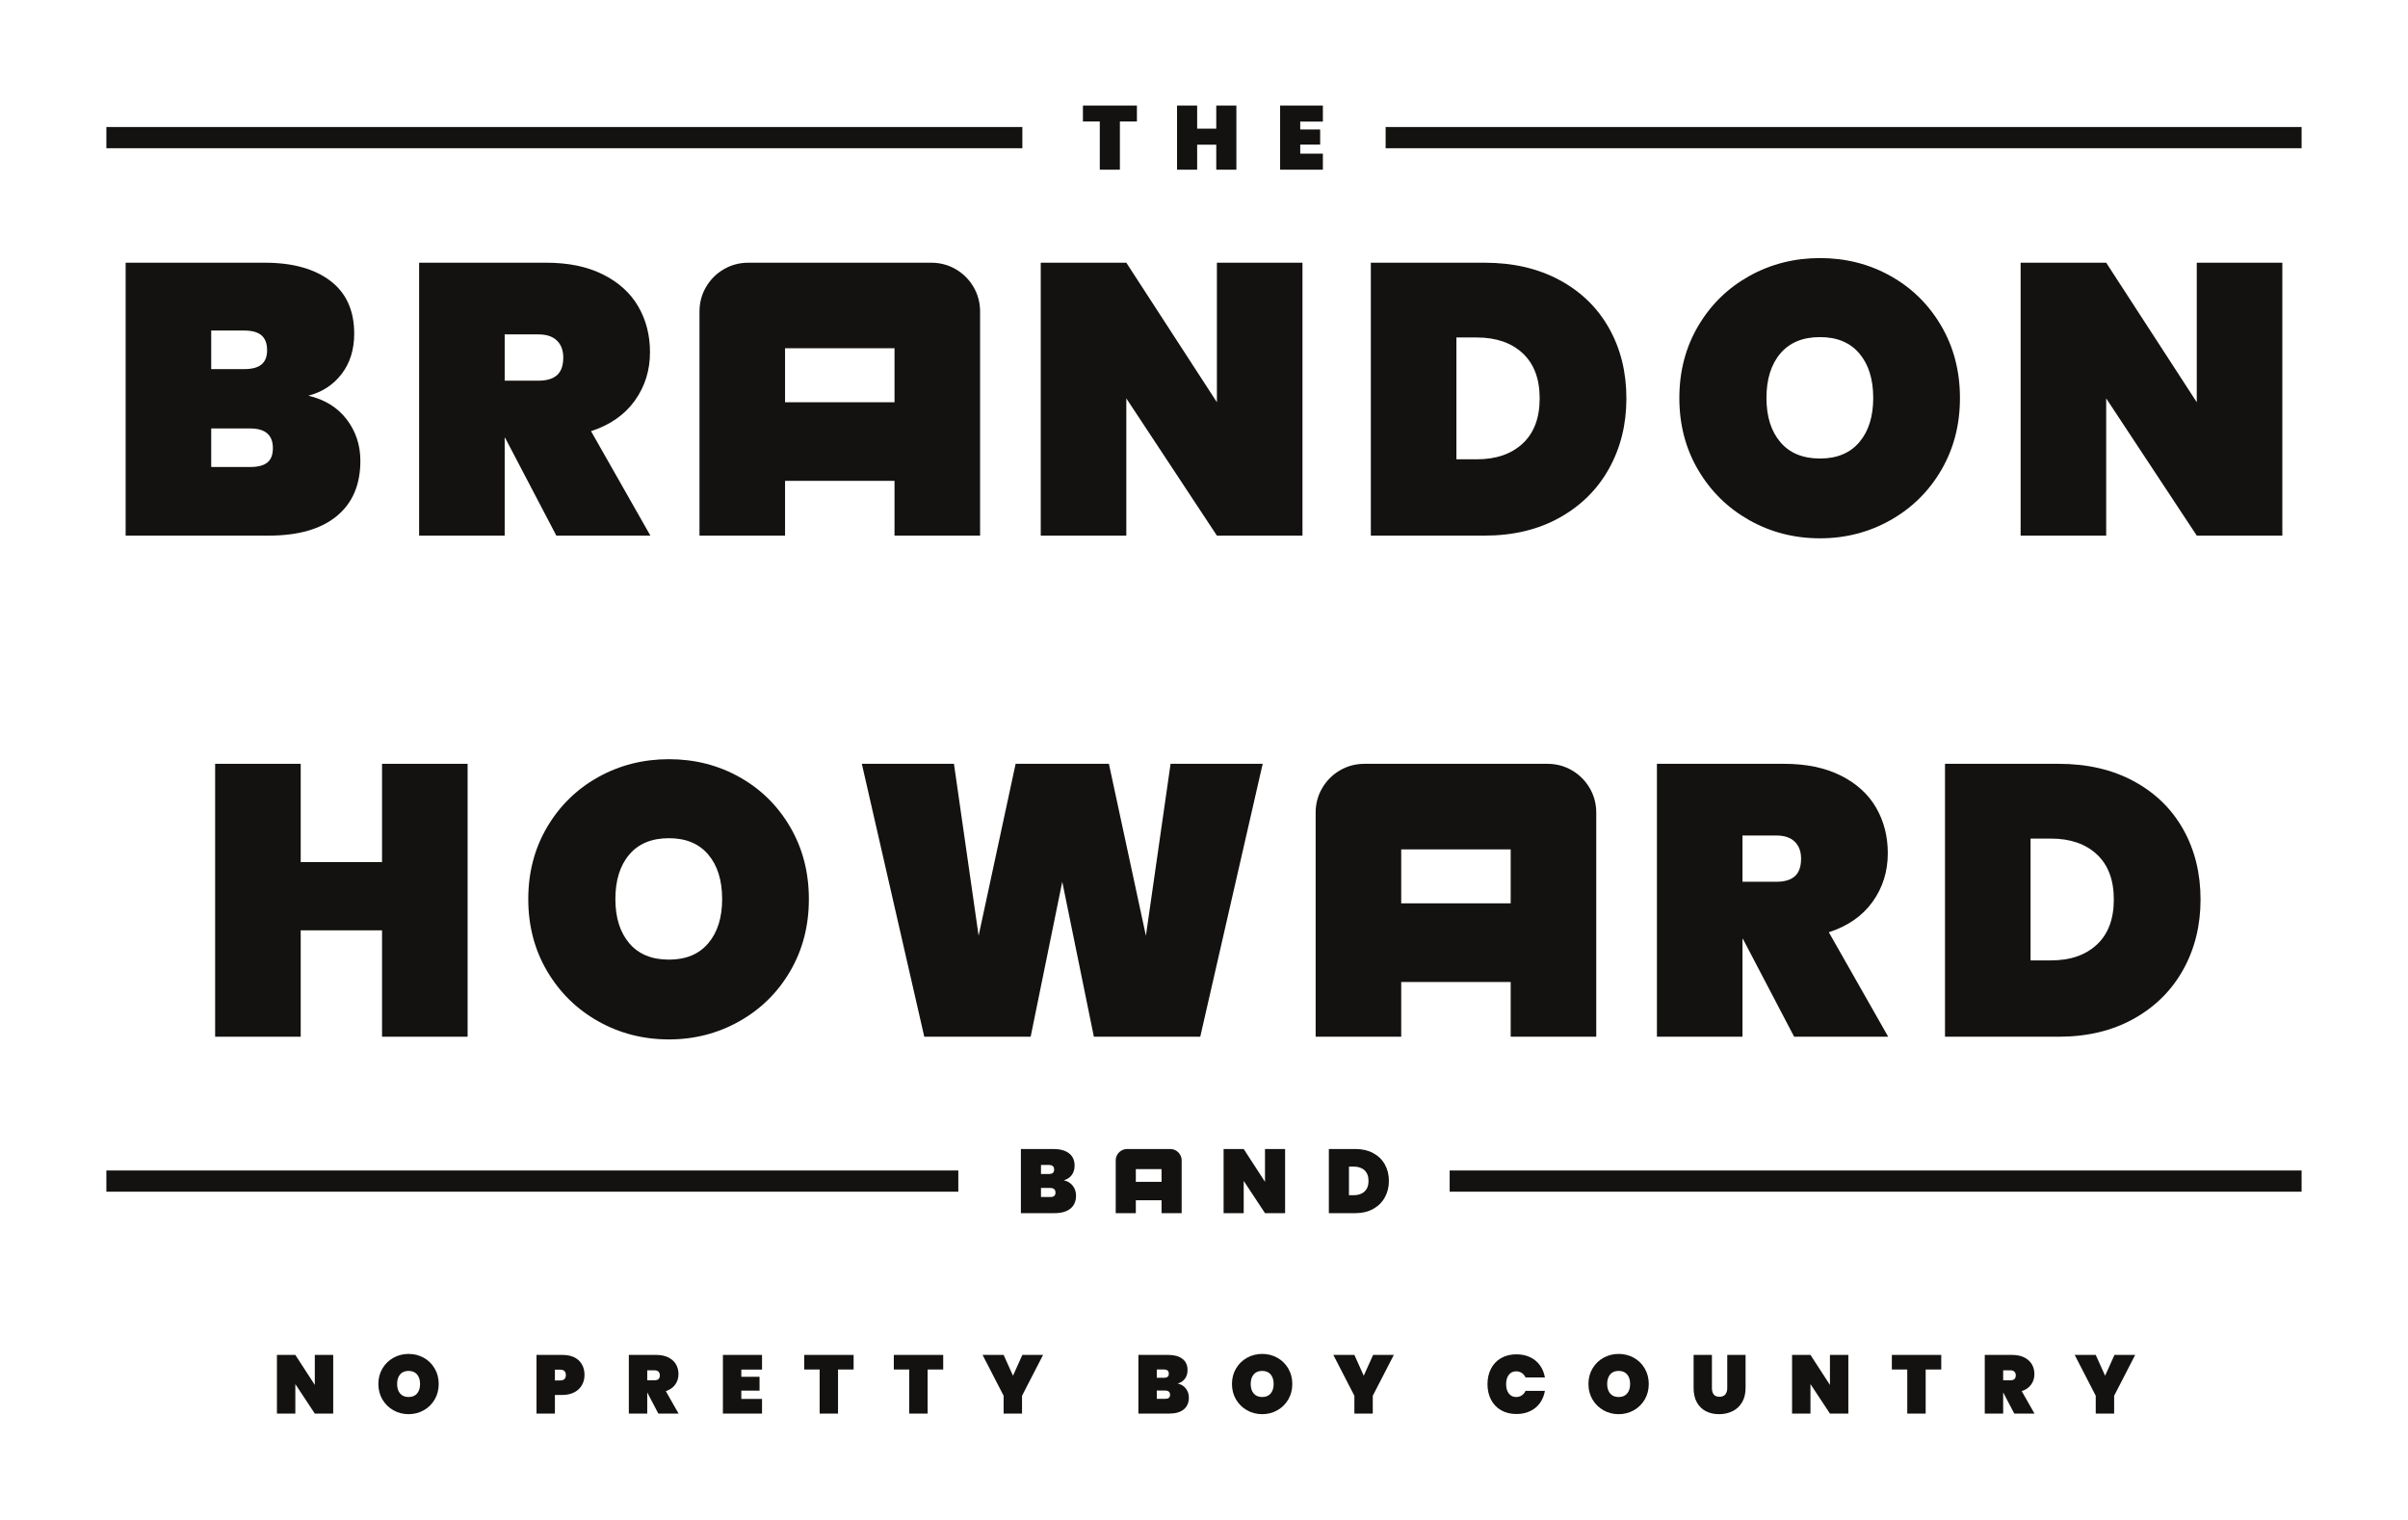
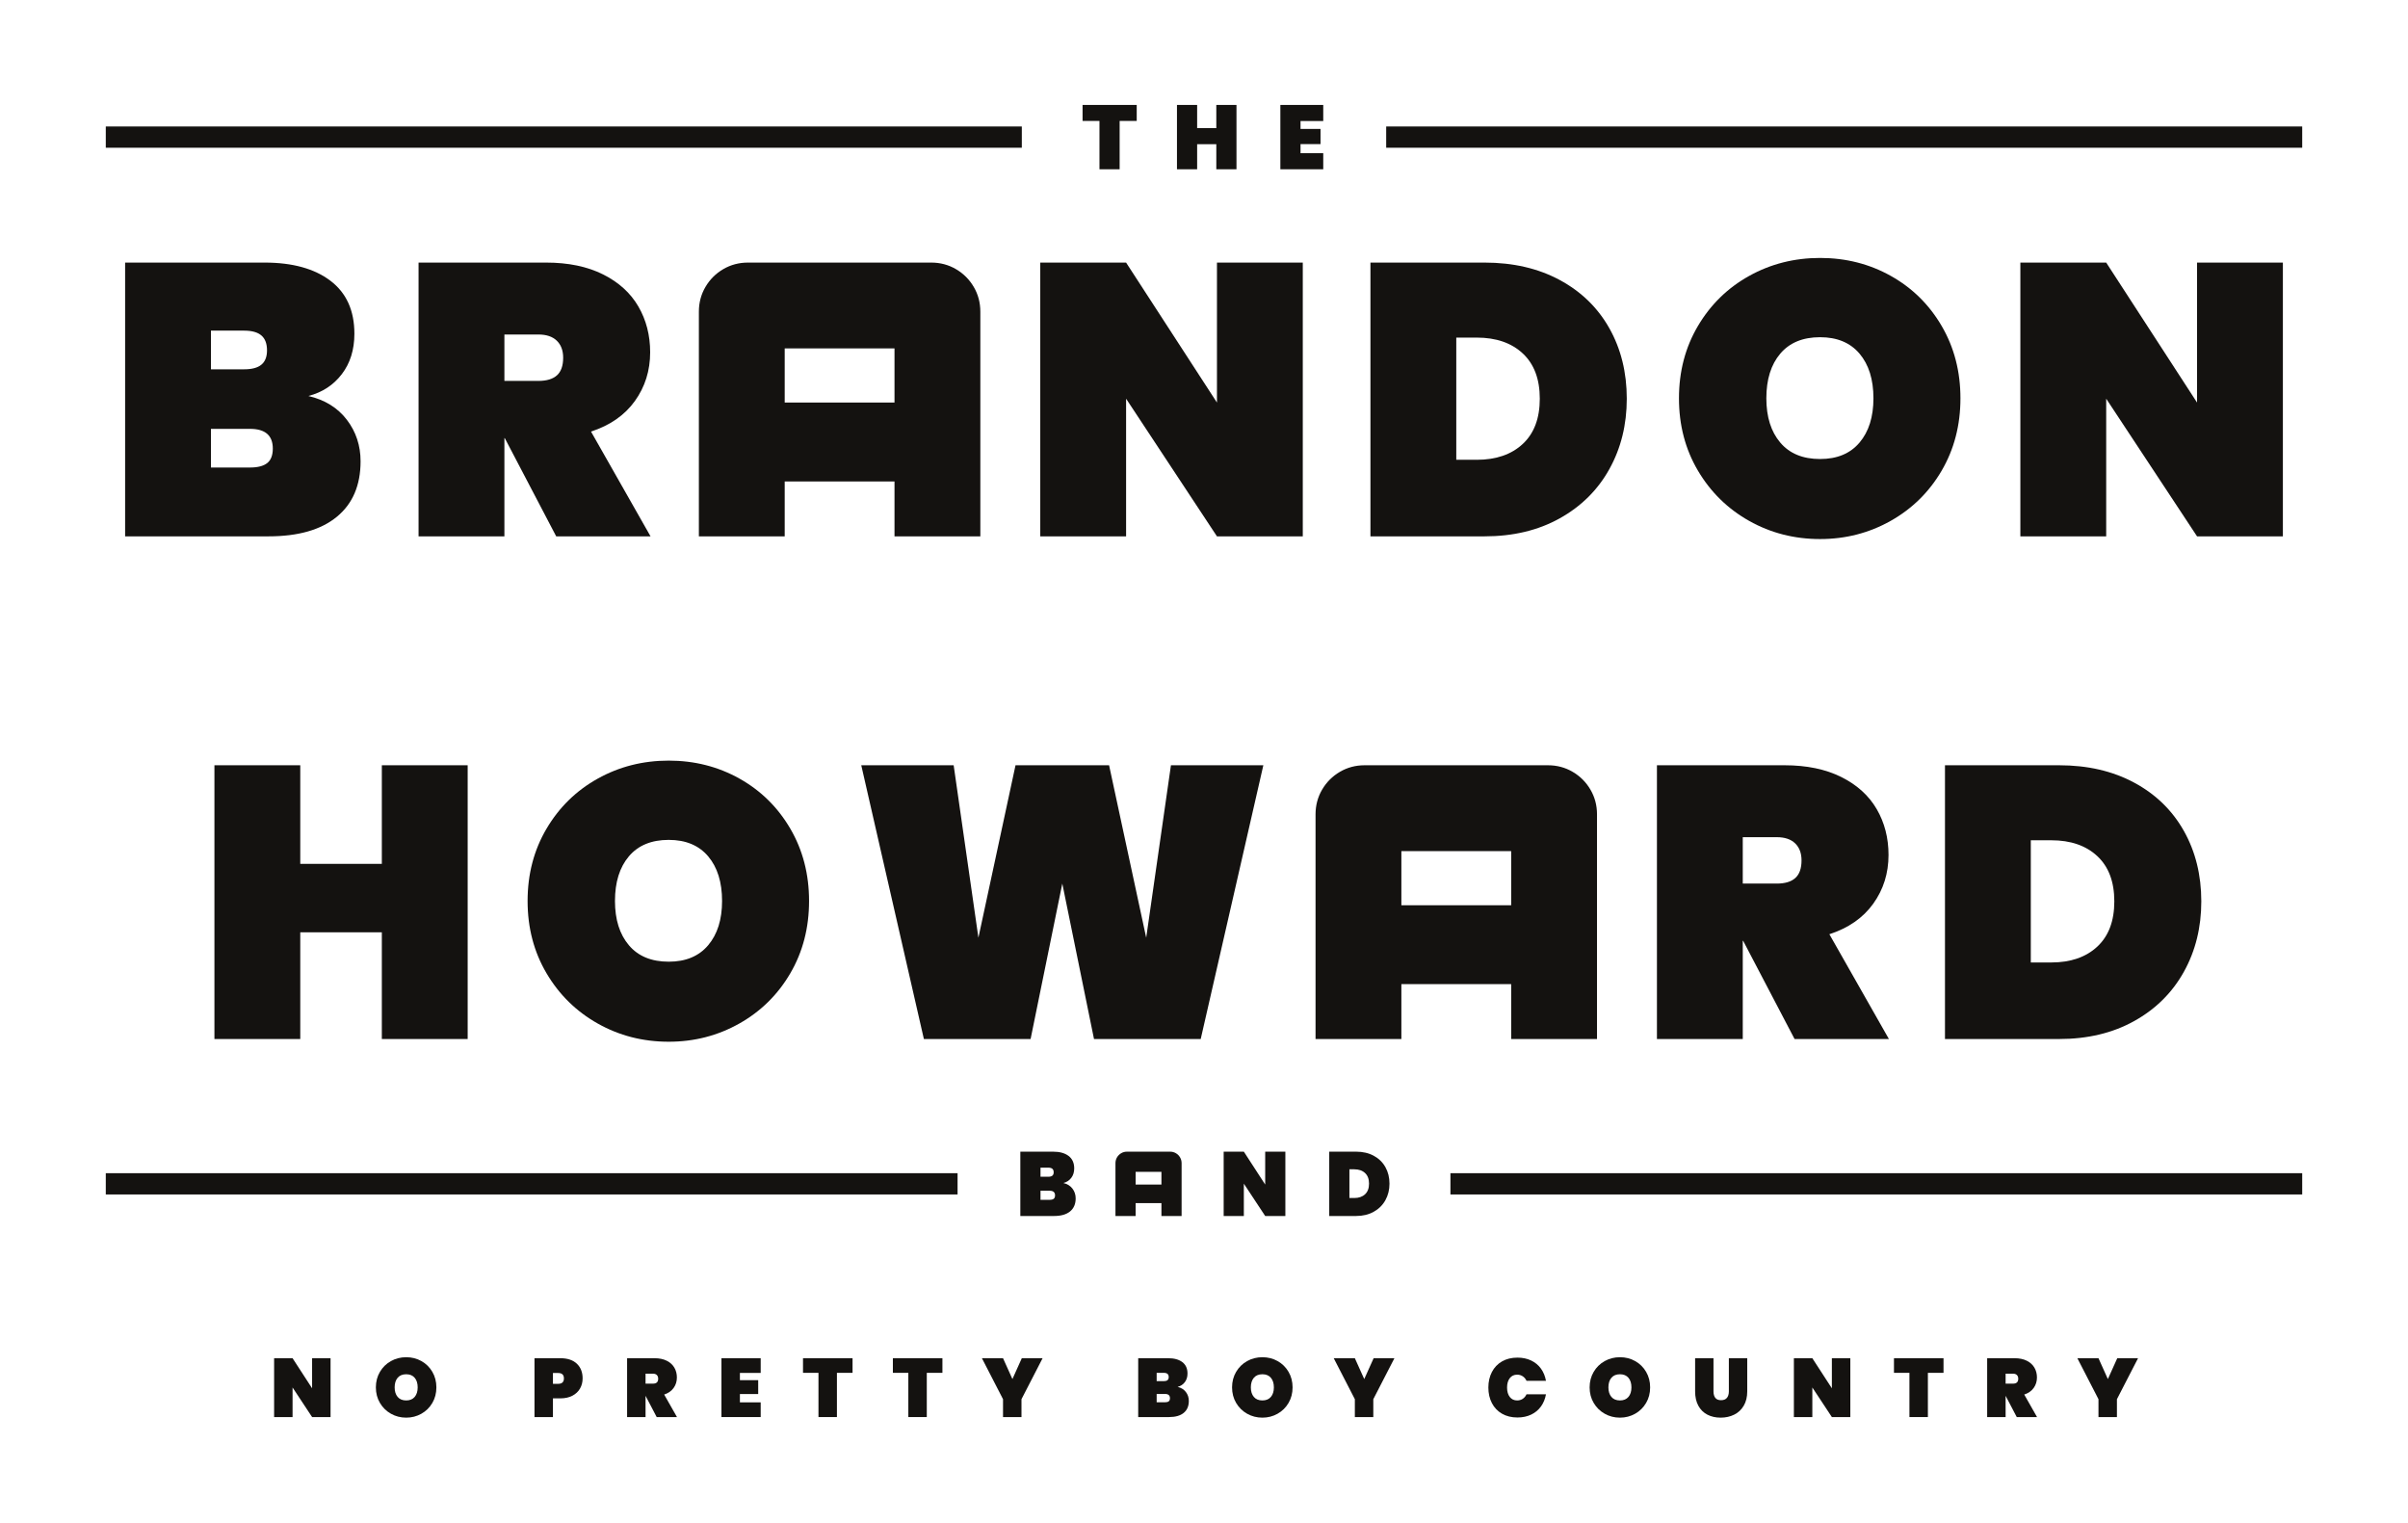
- <svg xmlns="http://www.w3.org/2000/svg" viewBox="175.60 -233.44 1048.81 662.34" width="1049" height="662">
+ <svg xmlns="http://www.w3.org/2000/svg" viewBox="172.56 -235.10 1054.88 667.40" width="1055" height="667">
  <g fill="#141210">
-     <path transform="translate(221.596,0) scale(0.168,-0.168)" d="M659 194Q659 101 597.5 50.5Q536 0 421 0H50V708H411Q519 708 581.0 661.0Q643 614 643 524Q643 462 610.5 419.5Q578 377 524 363Q588 348 623.5 301.5Q659 255 659 194ZM272 432H358Q388 432 402.5 444.0Q417 456 417 481Q417 507 402.5 519.5Q388 532 358 532H272ZM432 227Q432 278 373 278H272V178H373Q403 178 417.5 189.5Q432 201 432 227Z" />
-     <path transform="translate(349.508,0) scale(0.168,-0.168)" d="M406 0 273 254H272V0H50V708H380Q466 708 527.0 677.5Q588 647 618.5 594.5Q649 542 649 476Q649 405 609.5 350.0Q570 295 496 271L650 0ZM272 402H360Q392 402 408.0 416.5Q424 431 424 462Q424 490 407.5 506.0Q391 522 360 522H272Z" />
-     <path transform="translate(475.068,0) scale(0.168,-0.168)" d="M30 0V581Q30 616 47.0 645.0Q64 674 93.0 691.0Q122 708 157 708H631Q666 708 695.0 691.0Q724 674 741.0 645.0Q758 616 758 581V0H536V486H252V0ZM252 142H536V346H252Z" />
-     <path transform="translate(620.452,0) scale(0.168,-0.168)" d="M729 0H507L272 356V0H50V708H272L507 346V708H729Z" />
-     <path transform="translate(764.324,0) scale(0.168,-0.168)" d="M713 356Q713 255 668.0 174.0Q623 93 539.5 46.5Q456 0 345 0H50V708H345Q456 708 539.5 663.0Q623 618 668.0 538.0Q713 458 713 356ZM488 356Q488 432 444.0 473.0Q400 514 325 514H272V198H325Q400 198 444.0 239.0Q488 280 488 356Z" />
-     <path transform="translate(902.148,0) scale(0.168,-0.168)" d="M30 357Q30 461 79.0 544.0Q128 627 211.5 673.5Q295 720 395 720Q495 720 578.0 673.5Q661 627 709.5 544.0Q758 461 758 357Q758 253 709.5 170.0Q661 87 577.5 40.0Q494 -7 395 -7Q295 -7 211.5 40.0Q128 87 79.0 170.0Q30 253 30 357ZM533 357Q533 430 497.0 472.5Q461 515 395 515Q328 515 292.0 472.5Q256 430 256 357Q256 285 292.0 242.5Q328 200 395 200Q461 200 497.0 242.5Q533 285 533 357Z" />
-     <path transform="translate(1047.532,0) scale(0.168,-0.168)" d="M729 0H507L272 356V0H50V708H272L507 346V708H729Z" />
-     <path transform="translate(260.604,218.4) scale(0.168,-0.168)" d="M705 708V0H483V276H272V0H50V708H272V453H483V708Z" />
-     <path transform="translate(400.444,218.4) scale(0.168,-0.168)" d="M30 357Q30 461 79.0 544.0Q128 627 211.5 673.5Q295 720 395 720Q495 720 578.0 673.5Q661 627 709.5 544.0Q758 461 758 357Q758 253 709.5 170.0Q661 87 577.5 40.0Q494 -7 395 -7Q295 -7 211.5 40.0Q128 87 79.0 170.0Q30 253 30 357ZM533 357Q533 430 497.0 472.5Q461 515 395 515Q328 515 292.0 472.5Q256 430 256 357Q256 285 292.0 242.5Q328 200 395 200Q461 200 497.0 242.5Q533 285 533 357Z" />
-     <path transform="translate(545.828,218.4) scale(0.168,-0.168)" d="M1070 708 908 0H632L550 402L468 0H192L30 708H269L333 262L429 708H671L767 262L831 708Z" />
-     <path transform="translate(743.628,218.4) scale(0.168,-0.168)" d="M30 0V581Q30 616 47.0 645.0Q64 674 93.0 691.0Q122 708 157 708H631Q666 708 695.0 691.0Q724 674 741.0 645.0Q758 616 758 581V0H536V486H252V0ZM252 142H536V346H252Z" />
-     <path transform="translate(889.012,218.4) scale(0.168,-0.168)" d="M406 0 273 254H272V0H50V708H380Q466 708 527.0 677.5Q588 647 618.5 594.5Q649 542 649 476Q649 405 609.5 350.0Q570 295 496 271L650 0ZM272 402H360Q392 402 408.0 416.5Q424 431 424 462Q424 490 407.5 506.0Q391 522 360 522H272Z" />
-     <path transform="translate(1014.572,218.4) scale(0.168,-0.168)" d="M713 356Q713 255 668.0 174.0Q623 93 539.5 46.5Q456 0 345 0H50V708H345Q456 708 539.5 663.0Q623 618 668.0 538.0Q713 458 713 356ZM488 356Q488 432 444.0 473.0Q400 514 325 514H272V198H325Q400 198 444.0 239.0Q488 280 488 356Z" />
-     <g transform="translate(0,-159.484)">
-       <path transform="translate(646.841,0) scale(0.03948,-0.03948)" d="M606 708V532H418V0H196V532H10V708Z" />
-       <path transform="translate(686.2807,0) scale(0.03948,-0.03948)" d="M705 708V0H483V276H272V0H50V708H272V453H483V708Z" />
-       <path transform="translate(731.2081,0) scale(0.03948,-0.03948)" d="M272 531V444H492V277H272V177H522V0H50V708H522V531Z" />
+     <path transform="translate(218.5593,0) scale(0.169492,-0.169492)" d="M659 194Q659 101 597.5 50.5Q536 0 421 0H50V708H411Q519 708 581.0 661.0Q643 614 643 524Q643 462 610.5 419.5Q578 377 524 363Q588 348 623.5 301.5Q659 255 659 194ZM272 432H358Q388 432 402.5 444.0Q417 456 417 481Q417 507 402.5 519.5Q388 532 358 532H272ZM432 227Q432 278 373 278H272V178H373Q403 178 417.5 189.5Q432 201 432 227Z" />
+     <path transform="translate(347.2034,0) scale(0.169492,-0.169492)" d="M406 0 273 254H272V0H50V708H380Q466 708 527.0 677.5Q588 647 618.5 594.5Q649 542 649 476Q649 405 609.5 350.0Q570 295 496 271L650 0ZM272 402H360Q392 402 408.0 416.5Q424 431 424 462Q424 490 407.5 506.0Q391 522 360 522H272Z" />
+     <path transform="translate(473.4746,0) scale(0.169492,-0.169492)" d="M30 0V581Q30 616 47.0 645.0Q64 674 93.0 691.0Q122 708 157 708H631Q666 708 695.0 691.0Q724 674 741.0 645.0Q758 616 758 581V0H536V486H252V0ZM252 142H536V346H252Z" />
+     <path transform="translate(619.7458,0) scale(0.169492,-0.169492)" d="M729 0H507L272 356V0H50V708H272L507 346V708H729Z" />
+     <path transform="translate(764.4915,0) scale(0.169492,-0.169492)" d="M713 356Q713 255 668.0 174.0Q623 93 539.5 46.5Q456 0 345 0H50V708H345Q456 708 539.5 663.0Q623 618 668.0 538.0Q713 458 713 356ZM488 356Q488 432 444.0 473.0Q400 514 325 514H272V198H325Q400 198 444.0 239.0Q488 280 488 356Z" />
+     <path transform="translate(903.1356,0) scale(0.169492,-0.169492)" d="M30 357Q30 461 79.0 544.0Q128 627 211.5 673.5Q295 720 395 720Q495 720 578.0 673.5Q661 627 709.5 544.0Q758 461 758 357Q758 253 709.5 170.0Q661 87 577.5 40.0Q494 -7 395 -7Q295 -7 211.5 40.0Q128 87 79.0 170.0Q30 253 30 357ZM533 357Q533 430 497.0 472.5Q461 515 395 515Q328 515 292.0 472.5Q256 430 256 357Q256 285 292.0 242.5Q328 200 395 200Q461 200 497.0 242.5Q533 285 533 357Z" />
+     <path transform="translate(1049.407,0) scale(0.169492,-0.169492)" d="M729 0H507L272 356V0H50V708H272L507 346V708H729Z" />
+     <path transform="translate(257.7119,220.339) scale(0.169492,-0.169492)" d="M705 708V0H483V276H272V0H50V708H272V453H483V708Z" />
+     <path transform="translate(398.3898,220.339) scale(0.169492,-0.169492)" d="M30 357Q30 461 79.0 544.0Q128 627 211.5 673.5Q295 720 395 720Q495 720 578.0 673.5Q661 627 709.5 544.0Q758 461 758 357Q758 253 709.5 170.0Q661 87 577.5 40.0Q494 -7 395 -7Q295 -7 211.5 40.0Q128 87 79.0 170.0Q30 253 30 357ZM533 357Q533 430 497.0 472.5Q461 515 395 515Q328 515 292.0 472.5Q256 430 256 357Q256 285 292.0 242.5Q328 200 395 200Q461 200 497.0 242.5Q533 285 533 357Z" />
+     <path transform="translate(544.661,220.339) scale(0.169492,-0.169492)" d="M1070 708 908 0H632L550 402L468 0H192L30 708H269L333 262L429 708H671L767 262L831 708Z" />
+     <path transform="translate(743.8136,220.339) scale(0.169492,-0.169492)" d="M30 0V581Q30 616 47.0 645.0Q64 674 93.0 691.0Q122 708 157 708H631Q666 708 695.0 691.0Q724 674 741.0 645.0Q758 616 758 581V0H536V486H252V0ZM252 142H536V346H252Z" />
+     <path transform="translate(890.0847,220.339) scale(0.169492,-0.169492)" d="M406 0 273 254H272V0H50V708H380Q466 708 527.0 677.5Q588 647 618.5 594.5Q649 542 649 476Q649 405 609.5 350.0Q570 295 496 271L650 0ZM272 402H360Q392 402 408.0 416.5Q424 431 424 462Q424 490 407.5 506.0Q391 522 360 522H272Z" />
+     <path transform="translate(1016.356,220.339) scale(0.169492,-0.169492)" d="M713 356Q713 255 668.0 174.0Q623 93 539.5 46.5Q456 0 345 0H50V708H345Q456 708 539.5 663.0Q623 618 668.0 538.0Q713 458 713 356ZM488 356Q488 432 444.0 473.0Q400 514 325 514H272V198H325Q400 198 444.0 239.0Q488 280 488 356Z" />
+     <g transform="translate(0,-160.900)">
+       <path transform="translate(646.3691,0) scale(0.039831,-0.039831)" d="M606 708V532H418V0H196V532H10V708Z" />
+       <path transform="translate(686.1589,0) scale(0.039831,-0.039831)" d="M705 708V0H483V276H272V0H50V708H272V453H483V708Z" />
+       <path transform="translate(731.4852,0) scale(0.039831,-0.039831)" d="M272 531V444H492V277H272V177H522V0H50V708H522V531Z" />
    </g>
-     <rect x="221.60" y="-178.08" width="399.23" height="9.24" />
-     <rect x="779.17" y="-178.08" width="399.23" height="9.24" />
-     <g transform="translate(0,295.292)">
-       <path transform="translate(618.2184,0) scale(0.03948,-0.03948)" d="M659 194Q659 101 597.5 50.5Q536 0 421 0H50V708H411Q519 708 581.0 661.0Q643 614 643 524Q643 462 610.5 419.5Q578 377 524 363Q588 348 623.5 301.5Q659 255 659 194ZM272 432H358Q388 432 402.5 444.0Q417 456 417 481Q417 507 402.5 519.5Q388 532 358 532H272ZM432 227Q432 278 373 278H272V178H373Q403 178 417.5 189.5Q432 201 432 227Z" />
-       <path transform="translate(660.3428,0) scale(0.03948,-0.03948)" d="M30 0V581Q30 616 47.0 645.0Q64 674 93.0 691.0Q122 708 157 708H631Q666 708 695.0 691.0Q724 674 741.0 645.0Q758 616 758 581V0H536V486H252V0ZM252 142H536V346H252Z" />
-       <path transform="translate(706.573,0) scale(0.03948,-0.03948)" d="M729 0H507L272 356V0H50V708H272L507 346V708H729Z" />
-       <path transform="translate(752.4479,0) scale(0.03948,-0.03948)" d="M713 356Q713 255 668.0 174.0Q623 93 539.5 46.5Q456 0 345 0H50V708H345Q456 708 539.5 663.0Q623 618 668.0 538.0Q713 458 713 356ZM488 356Q488 432 444.0 473.0Q400 514 325 514H272V198H325Q400 198 444.0 239.0Q488 280 488 356Z" />
+     <rect x="218.56" y="-179.66" width="401.57" height="9.32" />
+     <rect x="779.87" y="-179.66" width="401.57" height="9.32" />
+     <g transform="translate(0,297.914)">
+       <path transform="translate(617.4924,0) scale(0.039831,-0.039831)" d="M659 194Q659 101 597.5 50.5Q536 0 421 0H50V708H411Q519 708 581.0 661.0Q643 614 643 524Q643 462 610.5 419.5Q578 377 524 363Q588 348 623.5 301.5Q659 255 659 194ZM272 432H358Q388 432 402.5 444.0Q417 456 417 481Q417 507 402.5 519.5Q388 532 358 532H272ZM432 227Q432 278 373 278H272V178H373Q403 178 417.5 189.5Q432 201 432 227Z" />
+       <path transform="translate(659.9907,0) scale(0.039831,-0.039831)" d="M30 0V581Q30 616 47.0 645.0Q64 674 93.0 691.0Q122 708 157 708H631Q666 708 695.0 691.0Q724 674 741.0 645.0Q758 616 758 581V0H536V486H252V0ZM252 142H536V346H252Z" />
+       <path transform="translate(706.6314,0) scale(0.039831,-0.039831)" d="M729 0H507L272 356V0H50V708H272L507 346V708H729Z" />
+       <path transform="translate(752.9136,0) scale(0.039831,-0.039831)" d="M713 356Q713 255 668.0 174.0Q623 93 539.5 46.5Q456 0 345 0H50V708H345Q456 708 539.5 663.0Q623 618 668.0 538.0Q713 458 713 356ZM488 356Q488 432 444.0 473.0Q400 514 325 514H272V198H325Q400 198 444.0 239.0Q488 280 488 356Z" />
    </g>
-     <rect x="221.60" y="276.70" width="371.32" height="9.24" />
-     <rect x="807.08" y="276.70" width="371.32" height="9.24" />
-     <path transform="translate(294.1317,382.6519) scale(0.03612,-0.03612)" d="M729 0H507L272 356V0H50V708H272L507 346V708H729Z" />
-     <path transform="translate(339.0692,382.6519) scale(0.03612,-0.03612)" d="M30 357Q30 461 79.0 544.0Q128 627 211.5 673.5Q295 720 395 720Q495 720 578.0 673.5Q661 627 709.5 544.0Q758 461 758 357Q758 253 709.5 170.0Q661 87 577.5 40.0Q494 -7 395 -7Q295 -7 211.5 40.0Q128 87 79.0 170.0Q30 253 30 357ZM533 357Q533 430 497.0 472.5Q461 515 395 515Q328 515 292.0 472.5Q256 430 256 357Q256 285 292.0 242.5Q328 200 395 200Q461 200 497.0 242.5Q533 285 533 357Z" />
-     <path transform="translate(407.2722,382.6519) scale(0.03612,-0.03612)" d="M360 225H272V0H50V708H360Q490 708 559.5 642.0Q629 576 629 465Q629 398 598.0 343.5Q567 289 506.5 257.0Q446 225 360 225ZM404 465Q404 530 335 530H272V400H335Q404 400 404 465Z" />
-     <path transform="translate(447.5141,382.6519) scale(0.03612,-0.03612)" d="M406 0 273 254H272V0H50V708H380Q466 708 527.0 677.5Q588 647 618.5 594.5Q649 542 649 476Q649 405 609.5 350.0Q570 295 496 271L650 0ZM272 402H360Q392 402 408.0 416.5Q424 431 424 462Q424 490 407.5 506.0Q391 522 360 522H272Z" />
-     <path transform="translate(488.5145,382.6519) scale(0.03612,-0.03612)" d="M272 531V444H492V277H272V177H522V0H50V708H522V531Z" />
-     <path transform="translate(525.3972,382.6519) scale(0.03612,-0.03612)" d="M606 708V532H418V0H196V532H10V708Z" />
-     <path transform="translate(564.4471,382.6519) scale(0.03612,-0.03612)" d="M606 708V532H418V0H196V532H10V708Z" />
-     <path transform="translate(603.497,382.6519) scale(0.03612,-0.03612)" d="M730 708 476 215V0H254V215L0 708H254L367 457L480 708Z" />
-     <path transform="translate(669.605,382.6519) scale(0.03612,-0.03612)" d="M659 194Q659 101 597.5 50.5Q536 0 421 0H50V708H411Q519 708 581.0 661.0Q643 614 643 524Q643 462 610.5 419.5Q578 377 524 363Q588 348 623.5 301.5Q659 255 659 194ZM272 432H358Q388 432 402.5 444.0Q417 456 417 481Q417 507 402.5 519.5Q388 532 358 532H272ZM432 227Q432 278 373 278H272V178H373Q403 178 417.5 189.5Q432 201 432 227Z" />
-     <path transform="translate(711.1111,382.6519) scale(0.03612,-0.03612)" d="M30 357Q30 461 79.0 544.0Q128 627 211.5 673.5Q295 720 395 720Q495 720 578.0 673.5Q661 627 709.5 544.0Q758 461 758 357Q758 253 709.5 170.0Q661 87 577.5 40.0Q494 -7 395 -7Q295 -7 211.5 40.0Q128 87 79.0 170.0Q30 253 30 357ZM533 357Q533 430 497.0 472.5Q461 515 395 515Q328 515 292.0 472.5Q256 430 256 357Q256 285 292.0 242.5Q328 200 395 200Q461 200 497.0 242.5Q533 285 533 357Z" />
-     <path transform="translate(756.3737,382.6519) scale(0.03612,-0.03612)" d="M730 708 476 215V0H254V215L0 708H254L367 457L480 708Z" />
-     <path transform="translate(822.4817,382.6519) scale(0.03612,-0.03612)" d="M380 715Q472 715 544.5 680.5Q617 646 662.5 583.0Q708 520 723 436H489Q473 471 443.5 490.5Q414 510 376 510Q320 510 287.5 468.0Q255 426 255 355Q255 284 287.5 242.0Q320 200 376 200Q414 200 443.5 219.5Q473 239 489 274H723Q708 190 662.5 127.0Q617 64 544.5 29.5Q472 -5 380 -5Q273 -5 194.0 40.5Q115 86 72.5 168.0Q30 250 30 355Q30 460 72.5 542.0Q115 624 194.0 669.5Q273 715 380 715Z" />
-     <path transform="translate(866.48,382.6519) scale(0.03612,-0.03612)" d="M30 357Q30 461 79.0 544.0Q128 627 211.5 673.5Q295 720 395 720Q495 720 578.0 673.5Q661 627 709.5 544.0Q758 461 758 357Q758 253 709.5 170.0Q661 87 577.5 40.0Q494 -7 395 -7Q295 -7 211.5 40.0Q128 87 79.0 170.0Q30 253 30 357ZM533 357Q533 430 497.0 472.5Q461 515 395 515Q328 515 292.0 472.5Q256 430 256 357Q256 285 292.0 242.5Q328 200 395 200Q461 200 497.0 242.5Q533 285 533 357Z" />
-     <path transform="translate(911.7426,382.6519) scale(0.03612,-0.03612)" d="M267 708V309Q267 260 288.5 231.5Q310 203 358 203Q406 203 429.0 231.5Q452 260 452 309V708H673V309Q673 208 631.0 136.5Q589 65 516.0 29.0Q443 -7 353 -7Q263 -7 193.5 29.0Q124 65 85.0 136.0Q46 207 46 309V708Z" />
-     <path transform="translate(954.5129,382.6519) scale(0.03612,-0.03612)" d="M729 0H507L272 356V0H50V708H272L507 346V708H729Z" />
-     <path transform="translate(999.4503,382.6519) scale(0.03612,-0.03612)" d="M606 708V532H418V0H196V532H10V708Z" />
-     <path transform="translate(1038.5,382.6519) scale(0.03612,-0.03612)" d="M406 0 273 254H272V0H50V708H380Q466 708 527.0 677.5Q588 647 618.5 594.5Q649 542 649 476Q649 405 609.5 350.0Q570 295 496 271L650 0ZM272 402H360Q392 402 408.0 416.5Q424 431 424 462Q424 490 407.5 506.0Q391 522 360 522H272Z" />
-     <path transform="translate(1079.501,382.6519) scale(0.03612,-0.03612)" d="M730 708 476 215V0H254V215L0 708H254L367 457L480 708Z" />
+     <rect x="218.56" y="279.15" width="373.41" height="9.32" />
+     <rect x="808.03" y="279.15" width="373.41" height="9.32" />
+     <path transform="translate(290.5284,386.0492) scale(0.036441,-0.036441)" d="M729 0H507L272 356V0H50V708H272L507 346V708H729Z" />
+     <path transform="translate(335.8648,386.0492) scale(0.036441,-0.036441)" d="M30 357Q30 461 79.0 544.0Q128 627 211.5 673.5Q295 720 395 720Q495 720 578.0 673.5Q661 627 709.5 544.0Q758 461 758 357Q758 253 709.5 170.0Q661 87 577.5 40.0Q494 -7 395 -7Q295 -7 211.5 40.0Q128 87 79.0 170.0Q30 253 30 357ZM533 357Q533 430 497.0 472.5Q461 515 395 515Q328 515 292.0 472.5Q256 430 256 357Q256 285 292.0 242.5Q328 200 395 200Q461 200 497.0 242.5Q533 285 533 357Z" />
+     <path transform="translate(404.6733,386.0492) scale(0.036441,-0.036441)" d="M360 225H272V0H50V708H360Q490 708 559.5 642.0Q629 576 629 465Q629 398 598.0 343.5Q567 289 506.5 257.0Q446 225 360 225ZM404 465Q404 530 335 530H272V400H335Q404 400 404 465Z" />
+     <path transform="translate(445.2725,386.0492) scale(0.036441,-0.036441)" d="M406 0 273 254H272V0H50V708H380Q466 708 527.0 677.5Q588 647 618.5 594.5Q649 542 649 476Q649 405 609.5 350.0Q570 295 496 271L650 0ZM272 402H360Q392 402 408.0 416.5Q424 431 424 462Q424 490 407.5 506.0Q391 522 360 522H272Z" />
+     <path transform="translate(486.6369,386.0492) scale(0.036441,-0.036441)" d="M272 531V444H492V277H272V177H522V0H50V708H522V531Z" />
+     <path transform="translate(523.847,386.0492) scale(0.036441,-0.036441)" d="M606 708V532H418V0H196V532H10V708Z" />
+     <path transform="translate(563.2436,386.0492) scale(0.036441,-0.036441)" d="M606 708V532H418V0H196V532H10V708Z" />
+     <path transform="translate(602.6403,386.0492) scale(0.036441,-0.036441)" d="M730 708 476 215V0H254V215L0 708H254L367 457L480 708Z" />
+     <path transform="translate(669.3352,386.0492) scale(0.036441,-0.036441)" d="M659 194Q659 101 597.5 50.5Q536 0 421 0H50V708H411Q519 708 581.0 661.0Q643 614 643 524Q643 462 610.5 419.5Q578 377 524 363Q588 348 623.5 301.5Q659 255 659 194ZM272 432H358Q388 432 402.5 444.0Q417 456 417 481Q417 507 402.5 519.5Q388 532 358 532H272ZM432 227Q432 278 373 278H272V178H373Q403 178 417.5 189.5Q432 201 432 227Z" />
+     <path transform="translate(711.2097,386.0492) scale(0.036441,-0.036441)" d="M30 357Q30 461 79.0 544.0Q128 627 211.5 673.5Q295 720 395 720Q495 720 578.0 673.5Q661 627 709.5 544.0Q758 461 758 357Q758 253 709.5 170.0Q661 87 577.5 40.0Q494 -7 395 -7Q295 -7 211.5 40.0Q128 87 79.0 170.0Q30 253 30 357ZM533 357Q533 430 497.0 472.5Q461 515 395 515Q328 515 292.0 472.5Q256 430 256 357Q256 285 292.0 242.5Q328 200 395 200Q461 200 497.0 242.5Q533 285 533 357Z" />
+     <path transform="translate(756.8742,386.0492) scale(0.036441,-0.036441)" d="M730 708 476 215V0H254V215L0 708H254L367 457L480 708Z" />
+     <path transform="translate(823.5691,386.0492) scale(0.036441,-0.036441)" d="M380 715Q472 715 544.5 680.5Q617 646 662.5 583.0Q708 520 723 436H489Q473 471 443.5 490.5Q414 510 376 510Q320 510 287.5 468.0Q255 426 255 355Q255 284 287.5 242.0Q320 200 376 200Q414 200 443.5 219.5Q473 239 489 274H723Q708 190 662.5 127.0Q617 64 544.5 29.5Q472 -5 380 -5Q273 -5 194.0 40.5Q115 86 72.5 168.0Q30 250 30 355Q30 460 72.5 542.0Q115 624 194.0 669.5Q273 715 380 715Z" />
+     <path transform="translate(867.9581,386.0492) scale(0.036441,-0.036441)" d="M30 357Q30 461 79.0 544.0Q128 627 211.5 673.5Q295 720 395 720Q495 720 578.0 673.5Q661 627 709.5 544.0Q758 461 758 357Q758 253 709.5 170.0Q661 87 577.5 40.0Q494 -7 395 -7Q295 -7 211.5 40.0Q128 87 79.0 170.0Q30 253 30 357ZM533 357Q533 430 497.0 472.5Q461 515 395 515Q328 515 292.0 472.5Q256 430 256 357Q256 285 292.0 242.5Q328 200 395 200Q461 200 497.0 242.5Q533 285 533 357Z" />
+     <path transform="translate(913.6225,386.0492) scale(0.036441,-0.036441)" d="M267 708V309Q267 260 288.5 231.5Q310 203 358 203Q406 203 429.0 231.5Q452 260 452 309V708H673V309Q673 208 631.0 136.5Q589 65 516.0 29.0Q443 -7 353 -7Q263 -7 193.5 29.0Q124 65 85.0 136.0Q46 207 46 309V708Z" />
+     <path transform="translate(956.7725,386.0492) scale(0.036441,-0.036441)" d="M729 0H507L272 356V0H50V708H272L507 346V708H729Z" />
+     <path transform="translate(1002.109,386.0492) scale(0.036441,-0.036441)" d="M606 708V532H418V0H196V532H10V708Z" />
+     <path transform="translate(1041.505,386.0492) scale(0.036441,-0.036441)" d="M406 0 273 254H272V0H50V708H380Q466 708 527.0 677.5Q588 647 618.5 594.5Q649 542 649 476Q649 405 609.5 350.0Q570 295 496 271L650 0ZM272 402H360Q392 402 408.0 416.5Q424 431 424 462Q424 490 407.5 506.0Q391 522 360 522H272Z" />
+     <path transform="translate(1082.87,386.0492) scale(0.036441,-0.036441)" d="M730 708 476 215V0H254V215L0 708H254L367 457L480 708Z" />
  </g>
</svg>
